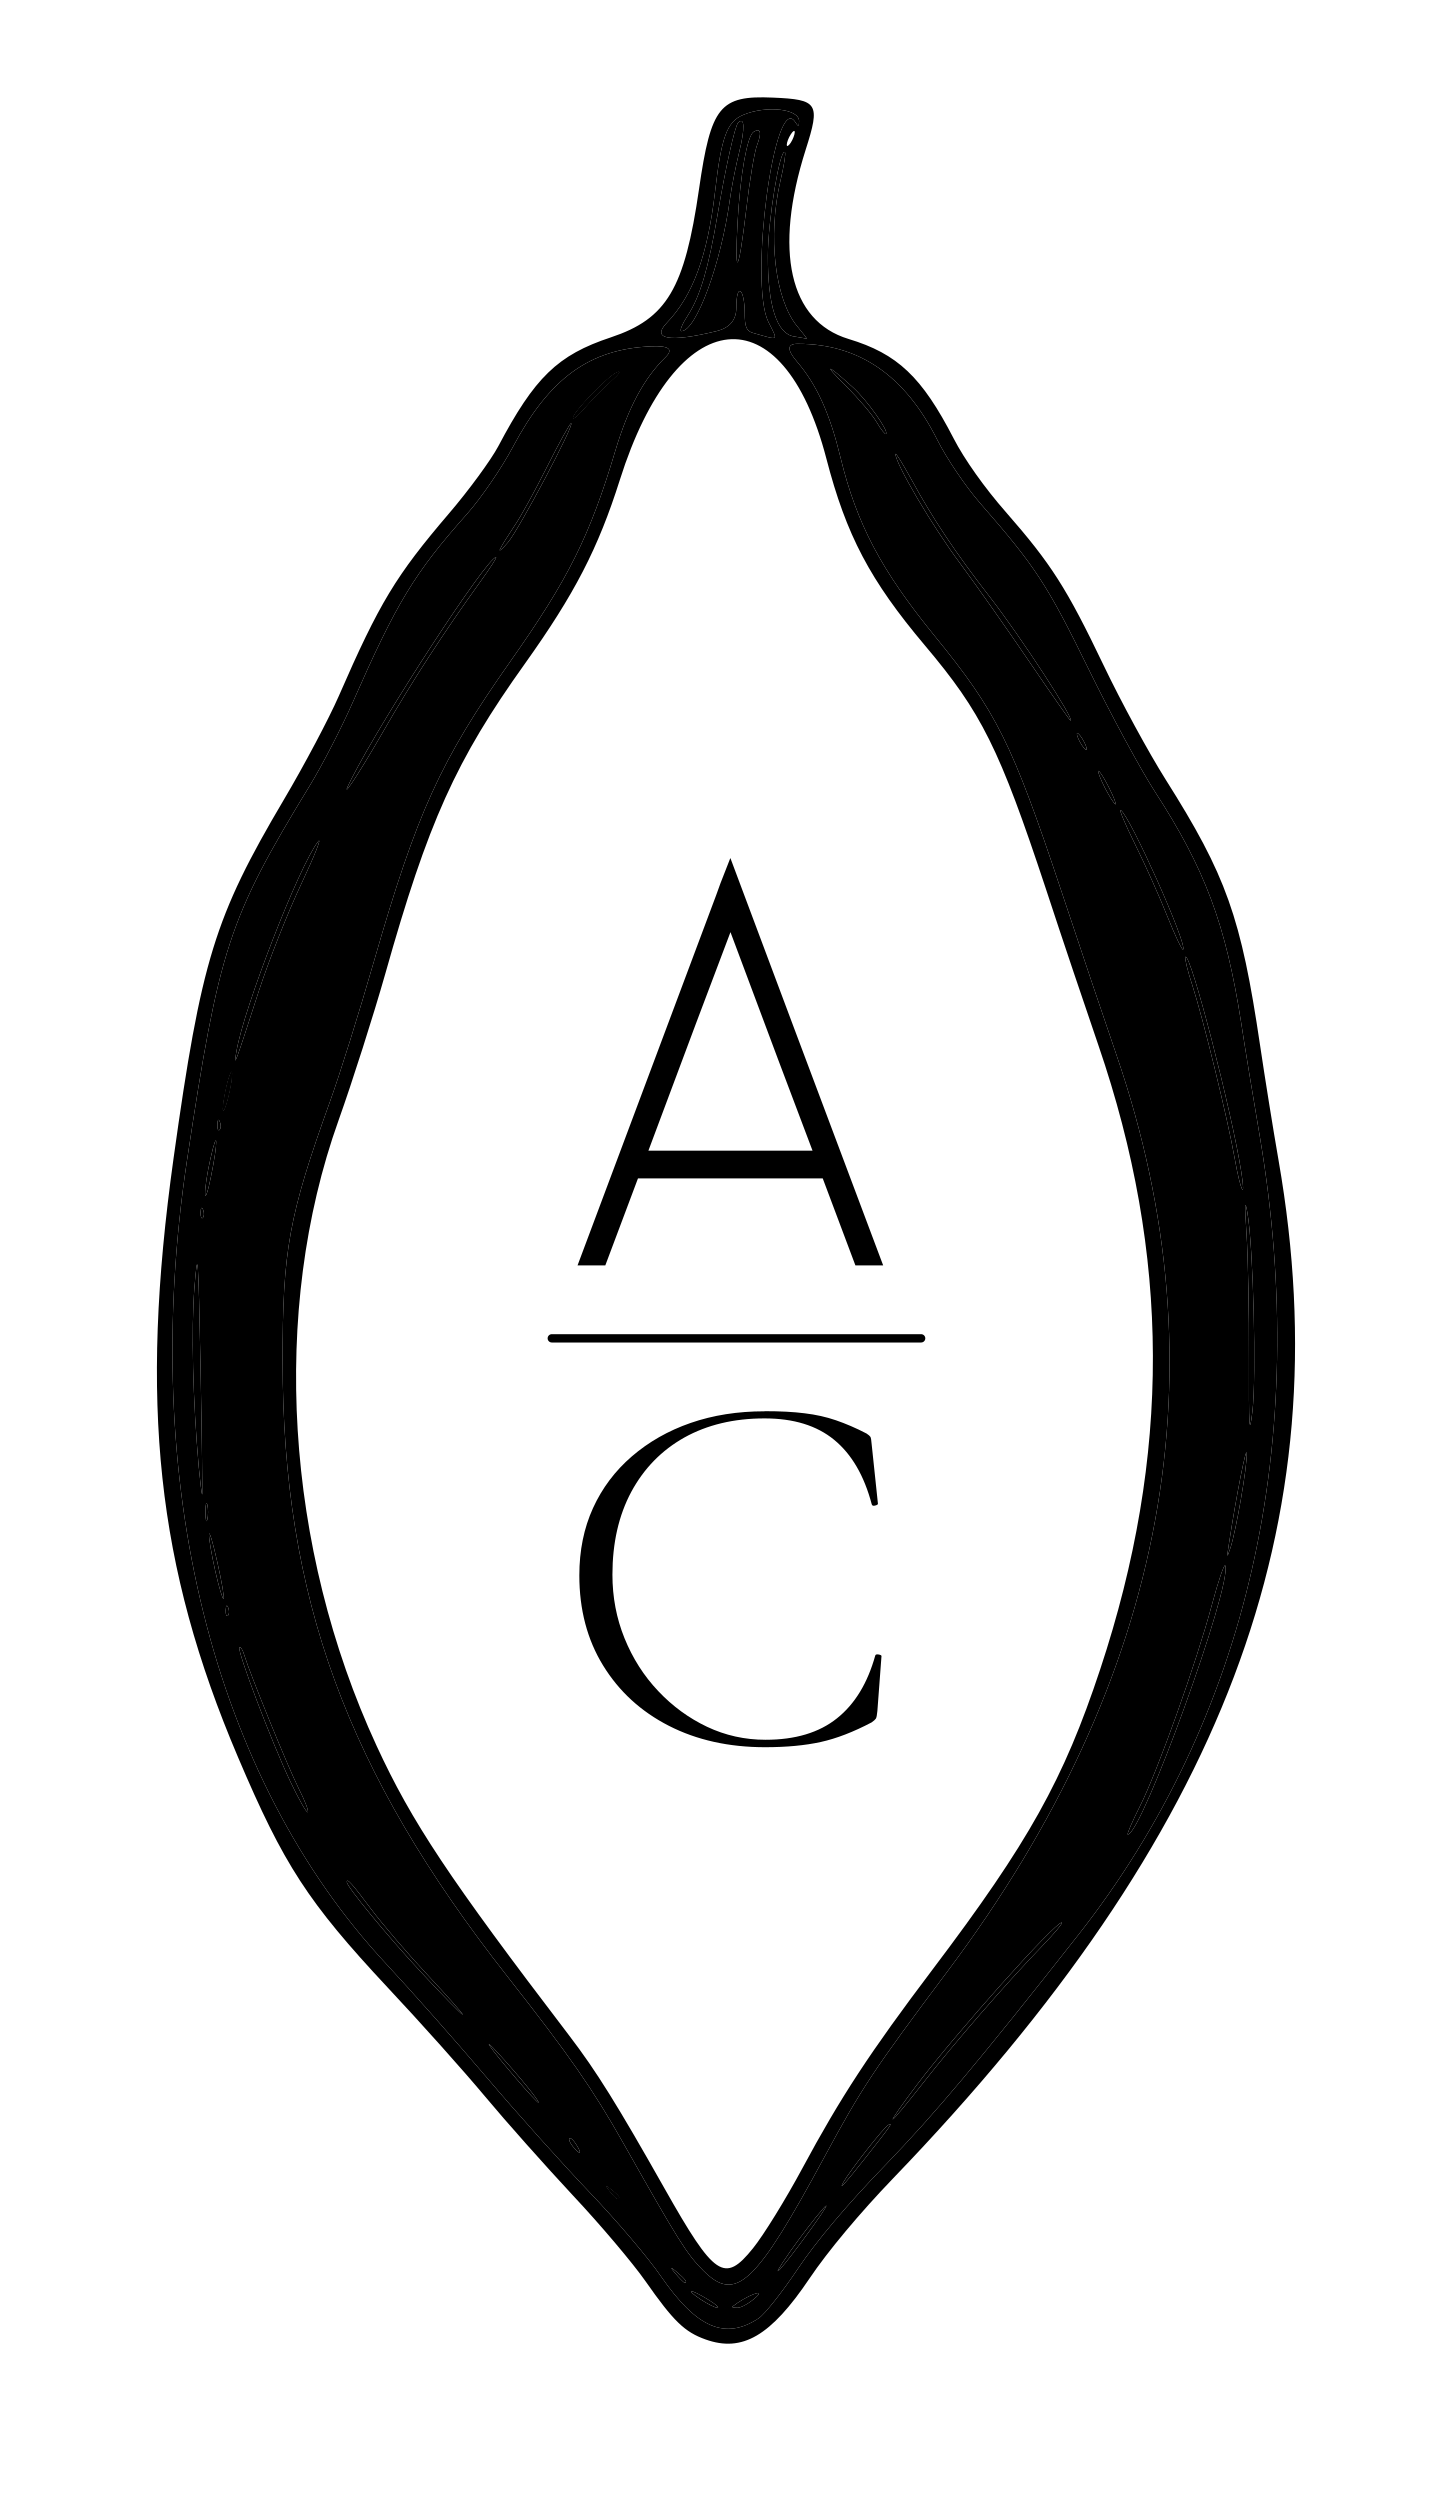
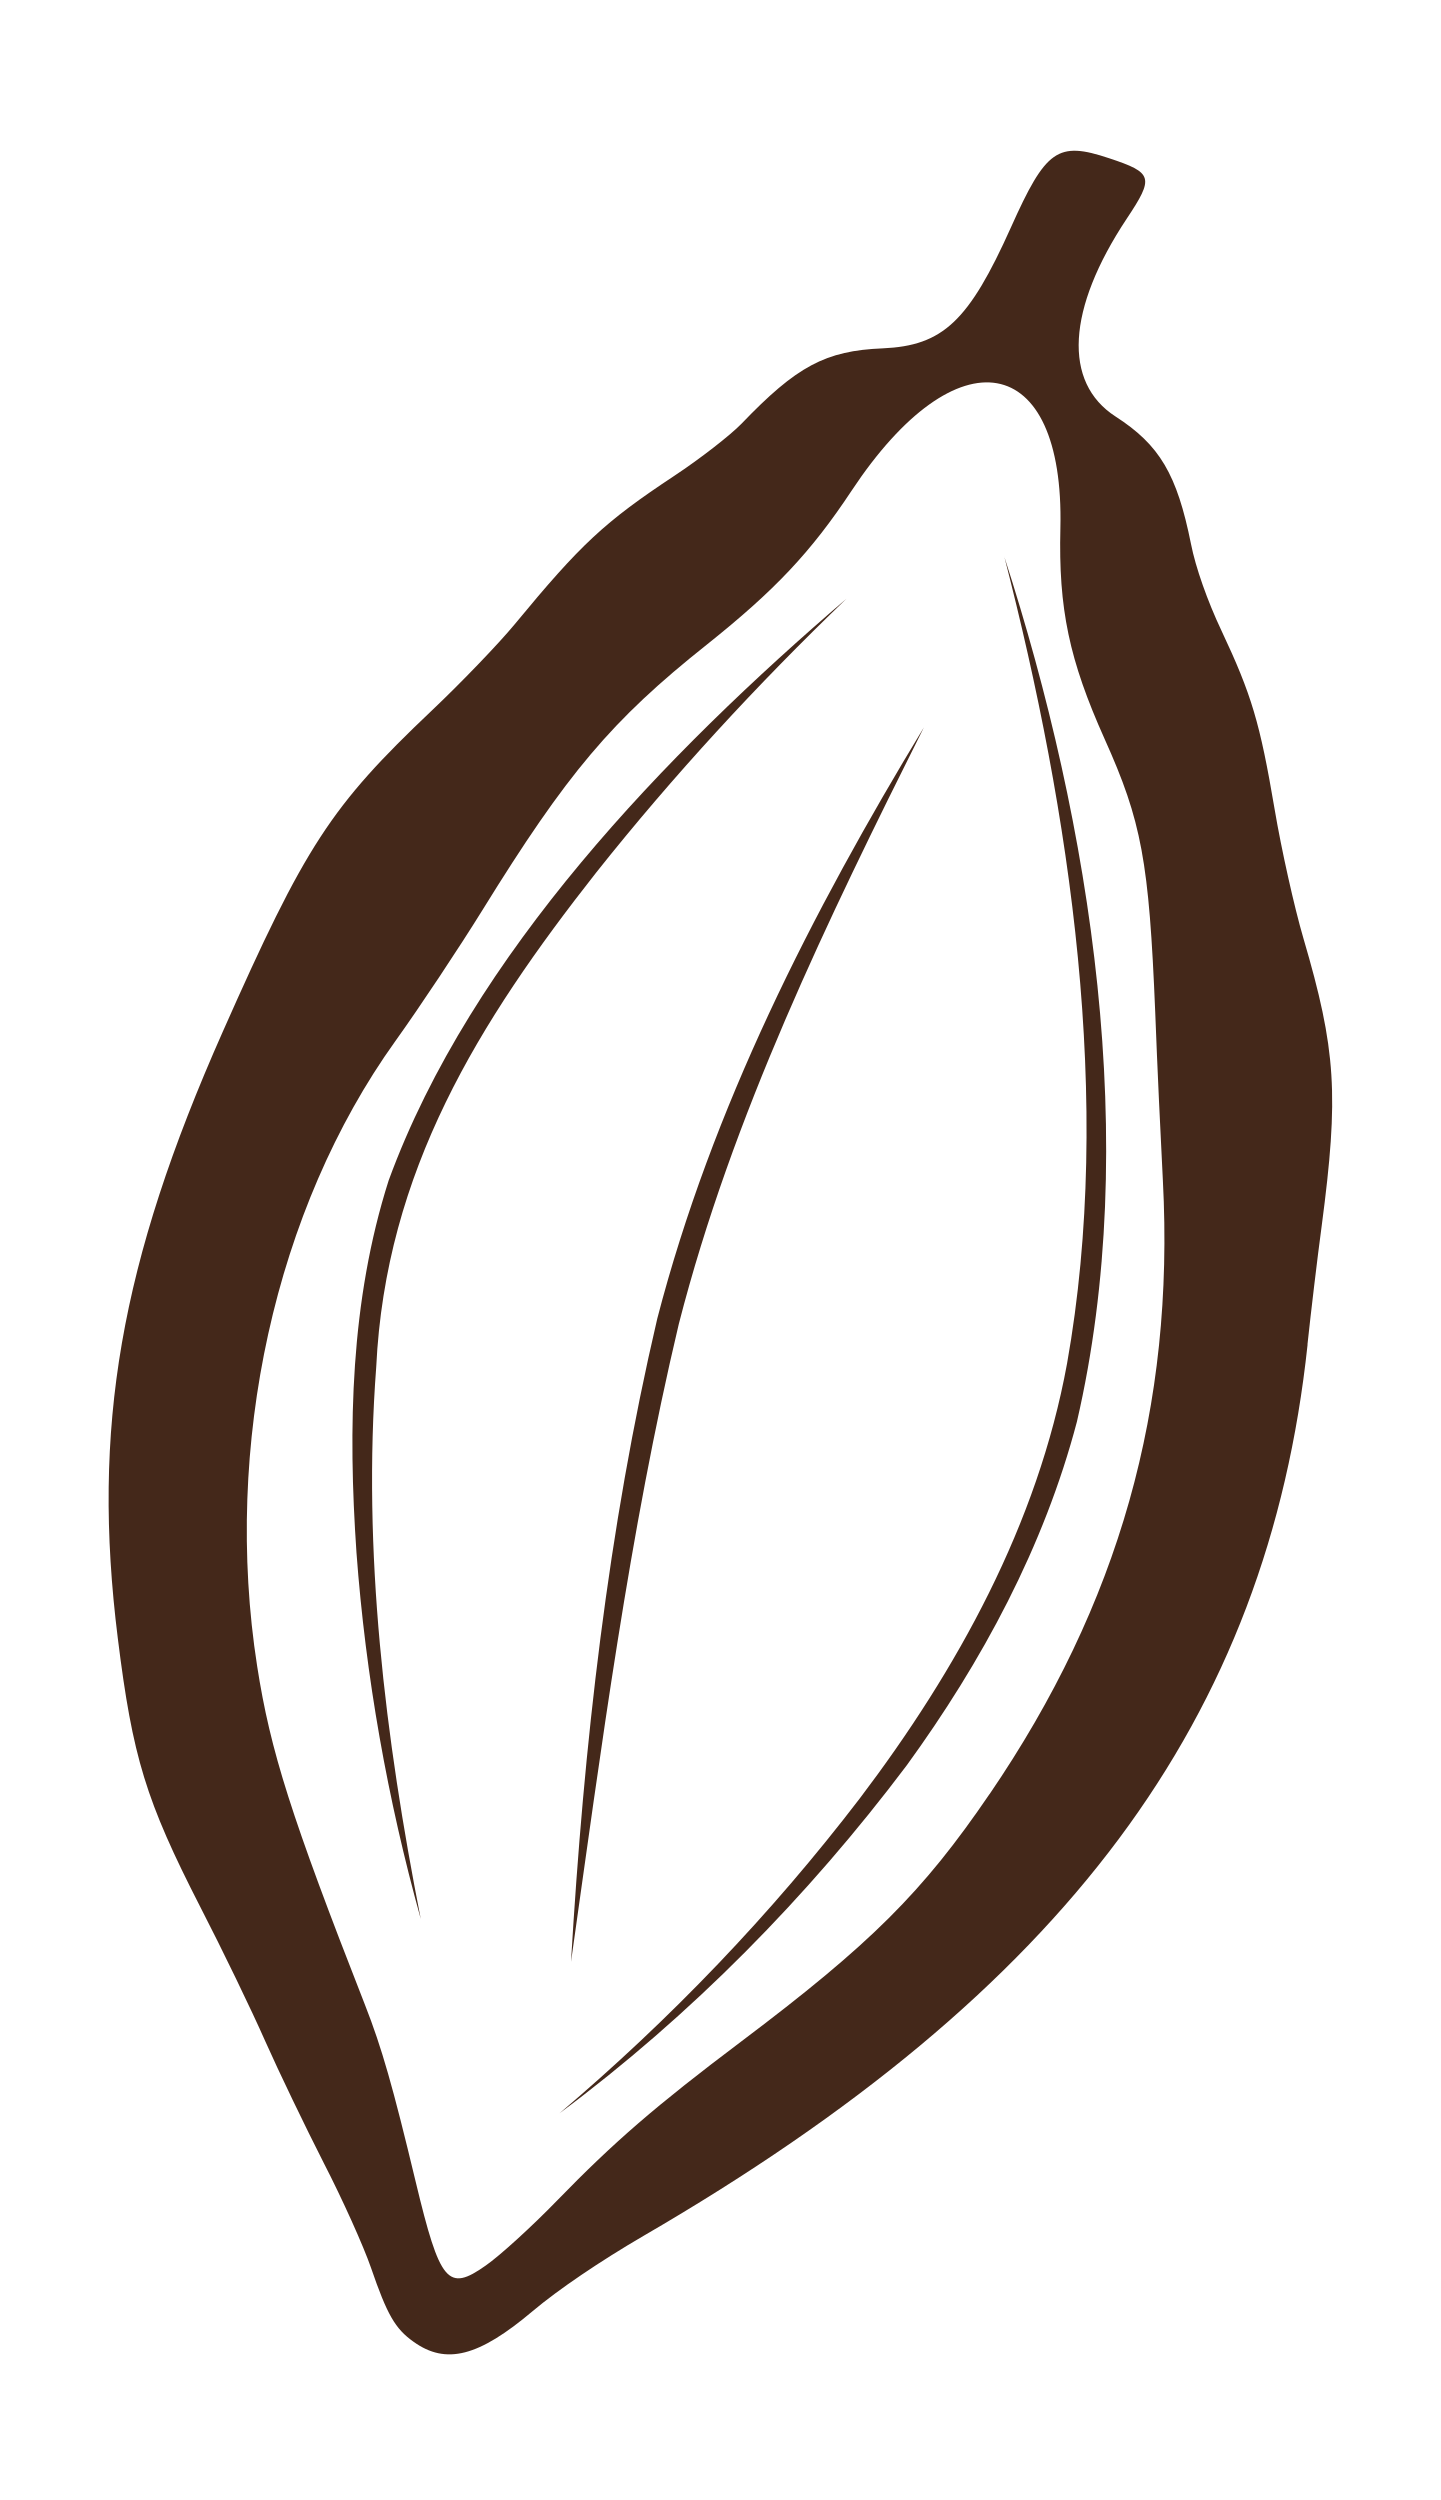
<svg xmlns="http://www.w3.org/2000/svg" id="svg1" viewBox="0 0 129.74 225.13">
  <defs>
    <style>
      .cls-1 {
-         stroke: #000;
-         stroke-linecap: round;
-         stroke-miterlimit: 10;
-         stroke-width: .75px;
-       }
- 
-       .cls-2 {
-         isolation: isolate;
+         fill: #44281a;
      }
    </style>
  </defs>
-   <g>
-     <path d="M20.81,97.51c-.13.83-.39,1.85-.56,2.26-.2.48-.23.21-.08-.75.13-.83.37-1.85.55-2.26.2-.48.23-.21.09.75Z" />
-     <path d="M51.59,193.3c-.26-.32-.4-.65-.31-.74s.37.16.62.57c.55.88.37.98-.31.17Z" />
-     <path d="M55.75,197.88c0,.31-.31.11-.81-.53-.46-.59-.45-.6.15-.13.36.28.66.57.66.66Z" />
-     <path d="M55.05,34.29c-.69.61-1.74,1.68-2.34,2.37-.59.7-1.09,1.13-1.1.97,0-.48,3.06-3.68,3.92-4.08.44-.21.22.12-.48.74Z" />
-     <path d="M115.14,104.51c-.49-2.81-1.24-7.49-1.67-10.39-1.71-11.54-3.03-15.26-8.52-23.95-1.5-2.38-4.01-6.99-5.56-10.24-3.34-6.98-4.72-9.14-8.83-13.84-1.87-2.13-3.72-4.73-4.68-6.6-2.87-5.56-5.05-7.63-9.48-8.97-5.31-1.61-6.74-7.93-3.85-17.03,1.34-4.19,1.12-4.53-2.95-4.7-4.78-.21-5.57.77-6.65,8.23-1.3,8.99-2.9,11.68-7.94,13.36-4.8,1.59-6.86,3.6-10.14,9.81-.66,1.24-2.65,3.96-4.43,6.04-4.81,5.63-6.26,8.03-9.94,16.47-.88,2.01-3.09,6.19-4.93,9.3-6.25,10.58-7.45,14.48-9.94,32.3-3.09,22.08-1.52,36.73,5.8,53.93,4.13,9.72,6.3,13.06,13.48,20.75,2.91,3.1,6.85,7.51,8.76,9.8,1.9,2.28,5.47,6.29,7.92,8.92,2.46,2.62,5.4,6.1,6.54,7.73,2.52,3.6,3.52,4.57,5.4,5.24,3.32,1.19,5.88-.31,9.36-5.48,1.64-2.44,4.53-5.9,7.56-9.05,29.84-31,40.39-58.89,34.69-91.63ZM71.82,29.42c.53.63.91,1.13.83,1.1-.06-.04-.58-.13-1.14-.22-1.55-.23-2.38-2.76-2.36-7.27,0-3.2,1.09-9.77,1.54-9.32.09.08-.1,1.25-.41,2.57-1.17,4.98-.5,10.71,1.54,13.14ZM74.42,41.31c1.79,6.89,3.93,10.95,8.85,16.79,5.14,6.09,6.72,9.28,10.91,21.93,1.45,4.43,3.59,10.77,4.73,14.09,6.49,18.92,6.55,36.93.17,56.19-3.29,9.94-6.43,15.57-15.08,27.02-5.66,7.49-8.31,11.54-11.74,17.92-1.51,2.81-3.51,6.05-4.45,7.21-2.57,3.2-3.47,2.58-7.96-5.37-4.27-7.56-6.12-10.54-8.59-13.78-10.86-14.23-14.17-19.22-17.34-26.08-8.26-17.87-9.56-39.2-3.44-56.32,1.26-3.53,3.15-9.47,4.21-13.2,3.86-13.69,6.35-19.23,12.59-27.96,4.46-6.26,6.58-10.35,8.54-16.54,5.07-16.05,14.67-17.03,18.6-1.9ZM71.21,12.85c-.2.3-.36.39-.36.19,0-.22.16-.63.36-.94.2-.32.36-.4.36-.2,0,.21-.16.64-.36.95ZM60.04,29.08c2.36-2.46,3.67-6.03,4.35-11.81.57-4.95,1.07-6.31,2.55-6.93,2.09-.87,5.03-.54,5.02.57-.01.5-.07.52-.34.09-1.85-2.92-4.19,14.42-2.43,17.98.89,1.78,1.02,1.68-1.38,1-.6-.17-.75-.54-.75-1.87,0-.9-.17-1.75-.38-1.87-.22-.15-.37.42-.37,1.45q0,1.69-1.79,2.13c-4.19,1.03-5.9.75-4.48-.74ZM97.09,174.26c-8.93,11.36-12.83,16.02-17.39,20.74-3.41,3.52-6.19,6.83-7.84,9.29-1.41,2.11-3,4.13-3.56,4.49-3.01,1.97-5.56.87-8.77-3.78-1.13-1.66-4.02-5.05-6.41-7.55s-6.58-7.17-9.3-10.38c-2.72-3.21-6.77-7.78-8.99-10.16-15.7-16.82-22.35-43.57-17.99-72.42,2.89-19.13,3.75-21.78,11.06-33.75,1.14-1.87,2.89-5.26,3.89-7.55,3.93-8.93,5.52-11.57,10.26-16.9,1.26-1.42,3.12-4.13,4.13-6.03,3.29-6.2,6.89-8.82,12.44-9.07q2.42-.11,1.31.98c-1.93,1.88-3.34,4.51-4.51,8.39-2.29,7.69-4.23,11.57-9.42,18.94-6.36,9.03-8.45,13.63-12.32,27.05-1.32,4.58-3.1,10.27-3.97,12.66-3.7,10.29-4.27,13.37-4.26,23.38.01,21.24,5.76,36.95,20.24,55.39,5.6,7.14,7.66,10.09,10.44,15.01,4.96,8.79,5.72,10,7.2,11.48,2.93,2.93,4.71,1.27,10.91-10.23,3.38-6.25,4.38-7.77,11.14-16.79,19.75-26.35,24.87-54.15,15.18-82.39-1.03-3.01-3.3-9.73-5.02-14.93-4.41-13.25-5.78-16.01-11.41-22.91-4.8-5.9-6.98-10.05-8.44-16.02-.97-3.99-2.14-6.56-3.94-8.66q-1.35-1.59.09-1.58c5.53.01,9.65,2.85,12.56,8.64.83,1.66,2.57,4.23,3.87,5.72,4.96,5.67,6.04,7.33,9.72,14.85,2.03,4.15,4.74,9.16,6.02,11.13,4.51,6.96,6.37,11.94,7.75,20.74.33,2.18,1.1,6.85,1.7,10.37,4.62,27.4-1.08,52.39-16.37,71.85Z" />
-     <path d="M113.46,102.41c-.6-3.52-1.37-8.19-1.7-10.37-1.38-8.8-3.24-13.78-7.75-20.74-1.28-1.97-3.99-6.98-6.02-11.13-3.68-7.52-4.76-9.18-9.72-14.85-1.3-1.49-3.04-4.06-3.87-5.72-2.91-5.79-7.03-8.63-12.56-8.64q-1.44-.01-.09,1.58c1.8,2.1,2.97,4.67,3.94,8.66,1.46,5.97,3.64,10.12,8.44,16.02,5.63,6.9,7,9.66,11.41,22.91,1.72,5.2,3.99,11.92,5.02,14.93,9.69,28.24,4.57,56.04-15.18,82.39-6.76,9.02-7.76,10.54-11.14,16.79-6.2,11.5-7.98,13.16-10.91,10.23-1.48-1.48-2.24-2.69-7.2-11.48-2.78-4.92-4.84-7.87-10.44-15.01-14.48-18.44-20.23-34.15-20.24-55.39-.01-10.01.56-13.09,4.26-23.38.87-2.39,2.65-8.08,3.97-12.66,3.87-13.42,5.96-18.02,12.32-27.05,5.19-7.37,7.13-11.25,9.42-18.94,1.17-3.88,2.58-6.51,4.51-8.39q1.11-1.09-1.31-.98c-5.55.25-9.15,2.87-12.44,9.07-1.01,1.9-2.87,4.61-4.13,6.03-4.74,5.33-6.33,7.97-10.26,16.9-1,2.29-2.75,5.68-3.89,7.55-7.31,11.97-8.17,14.62-11.06,33.75-4.36,28.85,2.29,55.6,17.99,72.42,2.22,2.38,6.27,6.95,8.99,10.16,2.72,3.21,6.91,7.88,9.3,10.38s5.28,5.89,6.41,7.55c3.21,4.65,5.76,5.75,8.77,3.78.56-.36,2.15-2.38,3.56-4.49,1.65-2.46,4.43-5.77,7.84-9.29,4.56-4.72,8.46-9.38,17.39-20.74,15.29-19.46,20.99-44.45,16.37-71.85ZM79.79,39.08c-.07.08-.46-.4-.85-1.07s-1.65-2.15-2.8-3.29c-2.1-2.08-1.69-1.98.68.17,1.27,1.16,3.24,3.93,2.97,4.19ZM96.4,64.89c-.06-.01-1.69-2.34-3.63-5.19-1.93-2.85-4.77-6.88-6.3-8.95-2.51-3.36-5.83-9-5.83-9.86.01-.18.68.91,1.51,2.42,1.83,3.36,3.92,6.5,6.99,10.45,2.81,3.62,7.72,11.15,7.26,11.13ZM97.82,67.53c-.1,0-.37-.34-.59-.75-.22-.42-.32-.76-.21-.76.1,0,.37.34.59.76.22.41.31.75.21.75ZM100.45,72.43c-.1,0-.53-.67-.96-1.5-.42-.84-.68-1.51-.57-1.51.1,0,.53.67.95,1.51.42.83.68,1.5.58,1.5ZM55.53,33.55c.44-.21.22.12-.48.74-.69.61-1.74,1.68-2.34,2.37-.59.7-1.09,1.13-1.1.97,0-.48,3.06-3.68,3.92-4.08ZM45.04,49.43c.15-.32.73-1.24,1.29-2.08.57-.82,1.89-3.24,2.96-5.37,1.07-2.12,2.03-3.86,2.14-3.86.38,0-4.72,9.62-5.7,10.74-.53.63-.85.88-.69.57ZM31.63,70.17c2.92-5.73,12.23-19.99,13.04-19.99.1,0-.53.98-1.39,2.17-3.27,4.53-6.25,9.12-8.75,13.49-2.32,4.04-4.16,6.78-2.9,4.33ZM19.58,101.25c.01-.44.1-.53.22-.23.11.28.1.6-.03.73-.13.12-.22-.1-.19-.5ZM18.21,134.58c-.05,0-.18-1.09-.31-2.45-.54-6.13-.69-12.38-.39-16.19.3-3.73.35-3.06.55,7.22.12,6.22.18,11.36.15,11.42ZM18.26,109.67c-.12.12-.21-.1-.2-.5.02-.44.11-.52.23-.23.11.28.1.6-.03.73ZM18.96,104.3c.66-2.94.69-1.49.03,1.7-.27,1.35-.52,2.03-.52,1.5-.02-.51.2-1.96.49-3.2ZM18.67,136.83c-.09.36-.17.06-.17-.67s.08-1.01.17-.66c.09.37.09.97,0,1.33ZM20.14,143.99c-.08.08-.42-1.04-.75-2.49-.33-1.46-.59-2.96-.57-3.33s.36.75.75,2.5c.4,1.75.65,3.24.57,3.32ZM20.52,145.49c-.12.13-.21-.09-.2-.49.03-.44.11-.53.23-.23.11.27.1.6-.03.72ZM20.81,97.51c-.13.83-.39,1.85-.56,2.26-.2.48-.23.21-.08-.75.13-.83.37-1.85.55-2.26.2-.48.23-.21.09.75ZM21.29,94.68c.68-3.95,5.63-16.68,7.35-18.89.39-.5-.29,1.22-1.51,3.81-1.22,2.59-2.93,6.92-3.81,9.61-2.2,6.8-2.31,7.08-2.03,5.47ZM27.72,163.19c-.1.1-.81-1.15-1.58-2.77-1.68-3.53-4.82-11.82-4.58-12.07.1-.09.3.22.44.7.55,1.79,3.96,10.15,4.91,12.03.54,1.06.91,2.02.81,2.11ZM37.88,177.56c-3.04-3.27-6.65-7.66-6.65-8.08,0-.39.47.13,2.18,2.42,1.05,1.4,3.38,4.12,5.18,6.04,1.79,1.92,3.18,3.48,3.07,3.48-.1,0-1.81-1.74-3.78-3.86ZM46.47,187.17c-2.34-2.73-3.33-4.16-1.5-2.16,1.82,1.98,3.72,4.33,3.51,4.33-.09,0-.99-.98-2.01-2.17ZM51.59,193.3c-.26-.32-.4-.65-.31-.74s.37.16.62.57c.55.88.37.98-.31.17ZM54.94,197.35c-.46-.59-.45-.6.15-.13.36.28.66.57.66.66,0,.31-.31.11-.81-.53ZM61.65,205.56c-.07,0-.45-.38-.85-.85q-.72-.85.13-.13c.8.68,1.02.98.72.98ZM64.61,207.82c-.21,0-.88-.34-1.51-.75-1.47-.98-.95-.98.65,0,.68.41,1.07.75.86.75ZM68.08,206.87c-.58.53-1.33.95-1.67.95s-.54-.05-.45-.11h0c1.27-.99,3.06-1.68,2.12-.84ZM73.08,200.66c-2.7,3.75-4.21,5.38-1.91,2.07.87-1.24,2.17-2.94,2.89-3.77.73-.83.29-.07-.98,1.7ZM77.84,194.44c-1.78,2.25-2.34,2.87-1.89,2.07.62-1.09,3.6-4.89,4.04-5.15.48-.29.22.08-2.15,3.08ZM93.8,175.3c-3.26,3.38-7.83,8.64-10.65,12.25-1.42,1.82-2.65,3.3-2.75,3.3s.88-1.4,2.17-3.11c3.49-4.62,12.4-14.61,13.04-14.61.16,0-.66.98-1.81,2.17ZM106.75,86.17c.45-.44,4.17,13.87,5.03,19.36.43,2.73-.07,1.75-.58-1.14-.65-3.68-2.87-12.73-3.83-15.67-.43-1.31-.71-2.46-.62-2.55ZM105.13,82.54c-.68-1.72-1.98-4.63-2.89-6.46-.91-1.84-1.51-3.25-1.32-3.13.84.52,6.04,12.13,5.62,12.56-.09.08-.72-1.25-1.41-2.97ZM101.56,165.2c-.11,0,.39-1.14,1.09-2.54,1.6-3.17,5.09-12.94,6.49-18.17.58-2.16,1.12-3.74,1.2-3.5.61,1.81-7.52,24.21-8.78,24.21ZM110.81,139.37c-.34,1.02-.35.98-.14-.37.68-4.43,1.58-8.94,1.6-8.11.05,1.15-.95,6.92-1.46,8.48ZM112.78,127.12c-.27,2.32-.33,1.49-.31-4.72.02-4.15-.08-9.24-.22-11.31-.18-2.64-.15-3.21.08-1.89.53,2.98.83,14.8.45,17.92Z" />
-     <path d="M72.65,30.52c-.06-.04-.58-.13-1.14-.22-1.55-.23-2.38-2.76-2.36-7.27,0-3.2,1.09-9.77,1.54-9.32.09.08-.1,1.25-.41,2.57-1.17,4.98-.5,10.71,1.54,13.14.53.63.91,1.13.83,1.1Z" />
-     <path d="M66.94,10.34c-1.48.62-1.98,1.98-2.55,6.93-.68,5.78-1.99,9.35-4.35,11.81-1.42,1.49.29,1.77,4.48.74q1.79-.44,1.79-2.13c0-1.03.15-1.6.37-1.45.21.12.38.97.38,1.87,0,1.33.15,1.7.75,1.87,2.4.68,2.27.78,1.38-1-1.76-3.56.58-20.9,2.43-17.98.27.43.33.41.34-.09,0-1.11-2.93-1.44-5.02-.57ZM65.73,17.94c-.79,5.78-3.04,11.88-4.37,11.88-.19,0,.07-.64.58-1.42,1.11-1.7,1.88-4.32,2.69-9.14.72-4.23,1.55-7.91,1.84-8.21.59-.58.63.5.1,2.63-.32,1.3-.7,3.22-.84,4.26ZM68.17,13.08c-.23.6-.67,3.2-.97,5.79-.69,5.83-1.07,6.4-.78,1.14.24-4.29.86-7.78,1.45-8.14.63-.39.74.07.3,1.21Z" />
-     <path d="M20.81,97.51c-.13.83-.39,1.85-.56,2.26-.2.48-.23.21-.08-.75.13-.83.37-1.85.55-2.26.2-.48.23-.21.09.75Z" />
-     <path d="M55.75,197.88c0,.31-.31.11-.81-.53-.46-.59-.45-.6.15-.13.36.28.66.57.66.66Z" />
-     <path d="M55.05,34.29c-.69.61-1.74,1.68-2.34,2.37-.59.7-1.09,1.13-1.1.97,0-.48,3.06-3.68,3.92-4.08.44-.21.22.12-.48.74Z" />
-     <path d="M64.61,207.82c-.21,0-.88-.34-1.51-.75-1.47-.98-.95-.98.65,0,.68.41,1.07.75.86.75Z" />
-     <path d="M68.08,206.87c-.58.53-1.33.95-1.67.95s-.54-.05-.45-.11h0c1.27-.99,3.06-1.68,2.12-.84Z" />
-     <path d="M61.65,205.56c-.07,0-.45-.38-.85-.85q-.72-.85.13-.13c.8.68,1.02.98.72.98Z" />
-     <path d="M73.08,200.66c-2.7,3.75-4.21,5.38-1.91,2.07.87-1.24,2.17-2.94,2.89-3.77.73-.83.29-.07-.98,1.7Z" />
-     <path d="M55.75,197.88c0,.31-.31.11-.81-.53-.46-.59-.45-.6.15-.13.36.28.66.57.66.66Z" />
-     <path d="M77.84,194.44c-1.78,2.25-2.34,2.87-1.89,2.07.62-1.09,3.6-4.89,4.04-5.15.48-.29.22.08-2.15,3.08Z" />
-     <path d="M93.8,175.3c-3.26,3.38-7.83,8.64-10.65,12.25-1.42,1.82-2.65,3.3-2.75,3.3s.88-1.4,2.17-3.11c3.49-4.62,12.4-14.61,13.04-14.61.16,0-.66.98-1.81,2.17Z" />
-     <path d="M48.48,189.34c-.09,0-.99-.98-2.01-2.17-2.34-2.73-3.33-4.16-1.5-2.16,1.82,1.98,3.72,4.33,3.51,4.33Z" />
-     <path d="M41.66,181.42c-.1,0-1.81-1.74-3.78-3.86-3.04-3.27-6.65-7.66-6.65-8.08,0-.39.47.13,2.18,2.42,1.05,1.4,3.38,4.12,5.18,6.04,1.79,1.92,3.18,3.48,3.07,3.48Z" />
-     <path d="M101.56,165.2c-.11,0,.39-1.14,1.09-2.54,1.6-3.17,5.09-12.94,6.49-18.17.58-2.16,1.12-3.74,1.2-3.5.61,1.81-7.52,24.21-8.78,24.21Z" />
-     <path d="M27.72,163.19c-.1.1-.81-1.15-1.58-2.77-1.68-3.53-4.82-11.82-4.58-12.07.1-.09.3.22.44.7.55,1.79,3.96,10.15,4.91,12.03.54,1.06.91,2.02.81,2.11Z" />
-     <path d="M20.52,145.49c-.12.13-.21-.09-.2-.49.03-.44.11-.53.23-.23.11.27.1.6-.03.72Z" />
-     <path d="M20.14,143.99c-.08.08-.42-1.04-.75-2.49-.33-1.46-.59-2.96-.57-3.33s.36.75.75,2.5c.4,1.75.65,3.24.57,3.32Z" />
-     <path d="M112.27,130.89c.05,1.15-.95,6.92-1.46,8.48-.34,1.02-.35.98-.14-.37.68-4.43,1.58-8.94,1.6-8.11Z" />
-     <path d="M18.67,136.83c-.09.36-.17.06-.17-.67s.08-1.01.17-.66c.09.37.09.97,0,1.33Z" />
-     <path d="M18.21,134.58c-.05,0-.18-1.09-.31-2.45-.54-6.13-.69-12.38-.39-16.19.3-3.73.35-3.06.55,7.22.12,6.22.18,11.36.15,11.42Z" />
-     <path d="M112.78,127.12c-.27,2.32-.33,1.49-.31-4.72.02-4.15-.08-9.24-.22-11.31-.18-2.64-.15-3.21.08-1.89.53,2.98.83,14.8.45,17.92Z" />
-     <path d="M18.26,109.67c-.12.12-.21-.1-.2-.5.02-.44.11-.52.23-.23.11.28.1.6-.03.73Z" />
-     <path d="M18.99,106c-.27,1.35-.52,2.03-.52,1.5-.02-.51.2-1.96.49-3.2.66-2.94.69-1.49.03,1.7Z" />
-     <path d="M111.2,104.39c-.65-3.68-2.87-12.73-3.83-15.67-.43-1.31-.71-2.46-.62-2.55.45-.44,4.17,13.87,5.03,19.36.43,2.73-.07,1.75-.58-1.14Z" />
-     <path d="M19.77,101.75c-.13.12-.22-.1-.19-.5.01-.44.1-.53.22-.23.11.28.1.6-.03.73Z" />
-     <path d="M20.81,97.51c-.13.83-.39,1.85-.56,2.26-.2.48-.23.21-.08-.75.13-.83.37-1.85.55-2.26.2-.48.23-.21.09.75Z" />
-     <path d="M27.13,79.6c-1.22,2.59-2.93,6.92-3.81,9.61-2.2,6.8-2.31,7.08-2.03,5.47.68-3.95,5.63-16.68,7.35-18.89.39-.5-.29,1.22-1.51,3.81Z" />
-     <path d="M106.54,85.51c-.09.08-.72-1.25-1.41-2.97-.68-1.72-1.98-4.63-2.89-6.46-.91-1.84-1.51-3.25-1.32-3.13.84.52,6.04,12.13,5.62,12.56Z" />
-     <path d="M100.45,72.43c-.1,0-.53-.67-.96-1.5-.42-.84-.68-1.51-.57-1.51.1,0,.53.67.95,1.51.42.83.68,1.5.58,1.5Z" />
-     <path d="M43.28,52.35c-3.27,4.53-6.25,9.12-8.75,13.49-2.32,4.04-4.16,6.78-2.9,4.33,2.92-5.73,12.23-19.99,13.04-19.99.1,0-.53.98-1.39,2.17Z" />
-     <path d="M97.82,67.53c-.1,0-.37-.34-.59-.75-.22-.42-.32-.76-.21-.76.1,0,.37.34.59.76.22.41.31.75.21.75Z" />
-     <path d="M96.4,64.89c-.06-.01-1.69-2.34-3.63-5.19-1.93-2.85-4.77-6.88-6.3-8.95-2.51-3.36-5.83-9-5.83-9.86.01-.18.68.91,1.51,2.42,1.83,3.36,3.92,6.5,6.99,10.45,2.81,3.62,7.72,11.15,7.26,11.13Z" />
-     <path d="M45.73,48.86c-.53.63-.85.88-.69.57.15-.32.73-1.24,1.29-2.08.57-.82,1.89-3.24,2.96-5.37,1.07-2.12,2.03-3.86,2.14-3.86.38,0-4.72,9.62-5.7,10.74Z" />
-     <path d="M79.79,39.08c-.07.08-.46-.4-.85-1.07s-1.65-2.15-2.8-3.29c-2.1-2.08-1.69-1.98.68.17,1.27,1.16,3.24,3.93,2.97,4.19Z" />
-     <path d="M55.05,34.29c-.69.61-1.74,1.68-2.34,2.37-.59.7-1.09,1.13-1.1.97,0-.48,3.06-3.68,3.92-4.08.44-.21.22.12-.48.74Z" />
-     <path d="M66.57,13.68c-.32,1.3-.7,3.22-.84,4.26-.79,5.78-3.04,11.88-4.37,11.88-.19,0,.07-.64.58-1.42,1.11-1.7,1.88-4.32,2.69-9.14.72-4.23,1.55-7.91,1.84-8.21.59-.58.63.5.1,2.63Z" />
-     <path d="M68.17,13.08c-.23.6-.67,3.2-.97,5.79-.69,5.83-1.07,6.4-.78,1.14.24-4.29.86-7.78,1.45-8.14.63-.39.74.07.3,1.21Z" />
-   </g>
-   <g>
-     <g class="cls-2">
-       <path d="M65.78,77.29c3.03,8.12,7.62,20.34,13.75,36.66h-2.5c-.65-1.73-1.63-4.34-2.94-7.83h-16.64c-.65,1.73-1.63,4.34-2.94,7.83h-2.5c2.77-7.41,6.93-18.52,12.48-33.33.1-.26.23-.62.39-1.08.2-.52.49-1.27.88-2.25ZM58.39,103.62h14.78c-1.66-4.37-4.13-10.93-7.39-19.68-1.66,4.37-4.13,10.93-7.39,19.68Z" />
-     </g>
-     <path d="M68.85,127.08c1.4,0,2.6.06,3.61.19,1.01.12,1.95.33,2.82.63.87.3,1.79.69,2.75,1.19.19.12.3.23.35.3.05.08.09.32.12.72l.56,5.31c0,.06-.09.12-.26.16-.17.05-.27,0-.3-.12-.68-2.58-1.81-4.51-3.38-5.8-1.57-1.29-3.66-1.93-6.27-1.93-2.77,0-5.17.58-7.22,1.72-2.05,1.15-3.64,2.78-4.78,4.89-1.13,2.11-1.7,4.6-1.7,7.46,0,2.02.36,3.93,1.09,5.73.73,1.8,1.74,3.39,3.03,4.75,1.29,1.37,2.76,2.44,4.4,3.22,1.65.78,3.4,1.17,5.27,1.17,2.67,0,4.82-.64,6.43-1.93,1.62-1.29,2.76-3.18,3.45-5.66.03-.09.13-.12.3-.09.17.03.26.08.26.14l-.37,4.94c-.03.37-.08.61-.14.7-.06.09-.19.2-.37.33-1.65.87-3.18,1.46-4.59,1.77-1.41.31-3.08.47-5.01.47-3.26,0-6.15-.64-8.67-1.93-2.52-1.29-4.49-3.1-5.92-5.43-1.43-2.33-2.14-5.03-2.14-8.11,0-2.24.41-4.26,1.23-6.06.82-1.8,1.99-3.36,3.5-4.66,1.51-1.3,3.27-2.31,5.29-3.01,2.02-.7,4.24-1.05,6.66-1.05Z" />
-     <line class="cls-1" x1="49.69" y1="120.52" x2="82.95" y2="120.52" />
-   </g>
+   <path class="cls-1" d="M117.74,121.08c.31-2.9.88-7.71,1.28-10.68,1.56-11.82,1.31-15.84-1.65-25.92-.81-2.76-1.98-7.99-2.59-11.62-1.32-7.79-2.07-10.3-4.79-16.08-1.24-2.62-2.33-5.69-2.74-7.8-1.26-6.27-2.82-8.91-6.79-11.47-4.76-3.07-4.39-9.68,1-17.81,2.49-3.74,2.37-4.14-1.58-5.45-4.64-1.55-5.69-.81-8.84,6.22-3.8,8.47-6.13,10.66-11.55,10.9-5.16.21-7.75,1.61-12.72,6.79-1,1.03-3.72,3.15-6.05,4.69-6.31,4.18-8.4,6.13-14.39,13.39-1.43,1.73-4.77,5.21-7.45,7.75-9.11,8.64-11.38,12.13-18.83,28.94-9.23,20.82-11.81,35.66-9.44,54.61,1.33,10.71,2.52,14.6,7.42,24.17,1.99,3.86,4.62,9.3,5.85,12.09,1.23,2.77,3.61,7.71,5.28,10.99,1.68,3.26,3.59,7.51,4.25,9.43,1.46,4.24,2.17,5.48,3.83,6.66,2.93,2.1,5.86,1.35,10.73-2.76,2.3-1.94,6.11-4.52,9.97-6.77,38.02-22.08,56.21-46.51,59.81-80.27ZM89.11,161.56c-6.02,8.84-10.69,13.49-22.4,22.31-7.66,5.77-11.4,9-16.56,14.31-2.27,2.34-5.15,4.96-6.4,5.83-3.42,2.42-4.13,1.56-6.31-7.51-2.07-8.63-3.05-12.07-4.57-15.95-6.67-17.03-8.52-22.86-9.71-30.49-3.1-19.87,1.61-41.19,12.43-56.29,2.23-3.11,5.75-8.42,7.84-11.79,7.64-12.36,11.64-17.11,20.22-23.93,6.14-4.9,9.37-8.32,13.03-13.85,9.49-14.34,19.19-12.61,18.81,3.36-.18,7.27.79,11.86,3.98,18.98,3.34,7.43,4,11,4.56,24.61.18,4.76.5,11.59.69,15.17,1.06,20.41-3.93,38.12-15.61,55.25Z" />
+   <path class="cls-1" d="M90.44,50.14c7.84,24.2,12.34,52.83,6.54,77.88-2.96,11.26-8.54,21.61-15.34,30.97-8.89,11.81-19.4,22.49-31.26,31.32,9.98-8.46,19.09-17.96,27.03-28.34,8.8-11.61,16.04-24.74,18.68-39.18,4.2-23.62.29-49.59-5.65-72.66h0Z" />
+   <path class="cls-1" d="M76.22,53.92c-8.03,7.72-15.6,15.93-22.52,24.64-10.6,13.48-18.98,26.94-19.82,44.54-1.26,16.62.8,33.38,4.01,49.7-2.99-10.76-4.96-21.82-5.79-33-.77-11.2-.55-22.68,2.9-33.5,7.46-20.38,24.98-38.46,41.22-52.38h0Z" />
+   <path class="cls-1" d="M83.2,65.5c-8.66,17.31-17.25,34.95-22.07,53.72-4.48,18.88-6.99,38.22-9.71,57.45,1.15-19.46,3.32-38.92,7.77-57.93,4.93-18.98,13.91-36.57,24.01-53.24h0Z" />
</svg>
